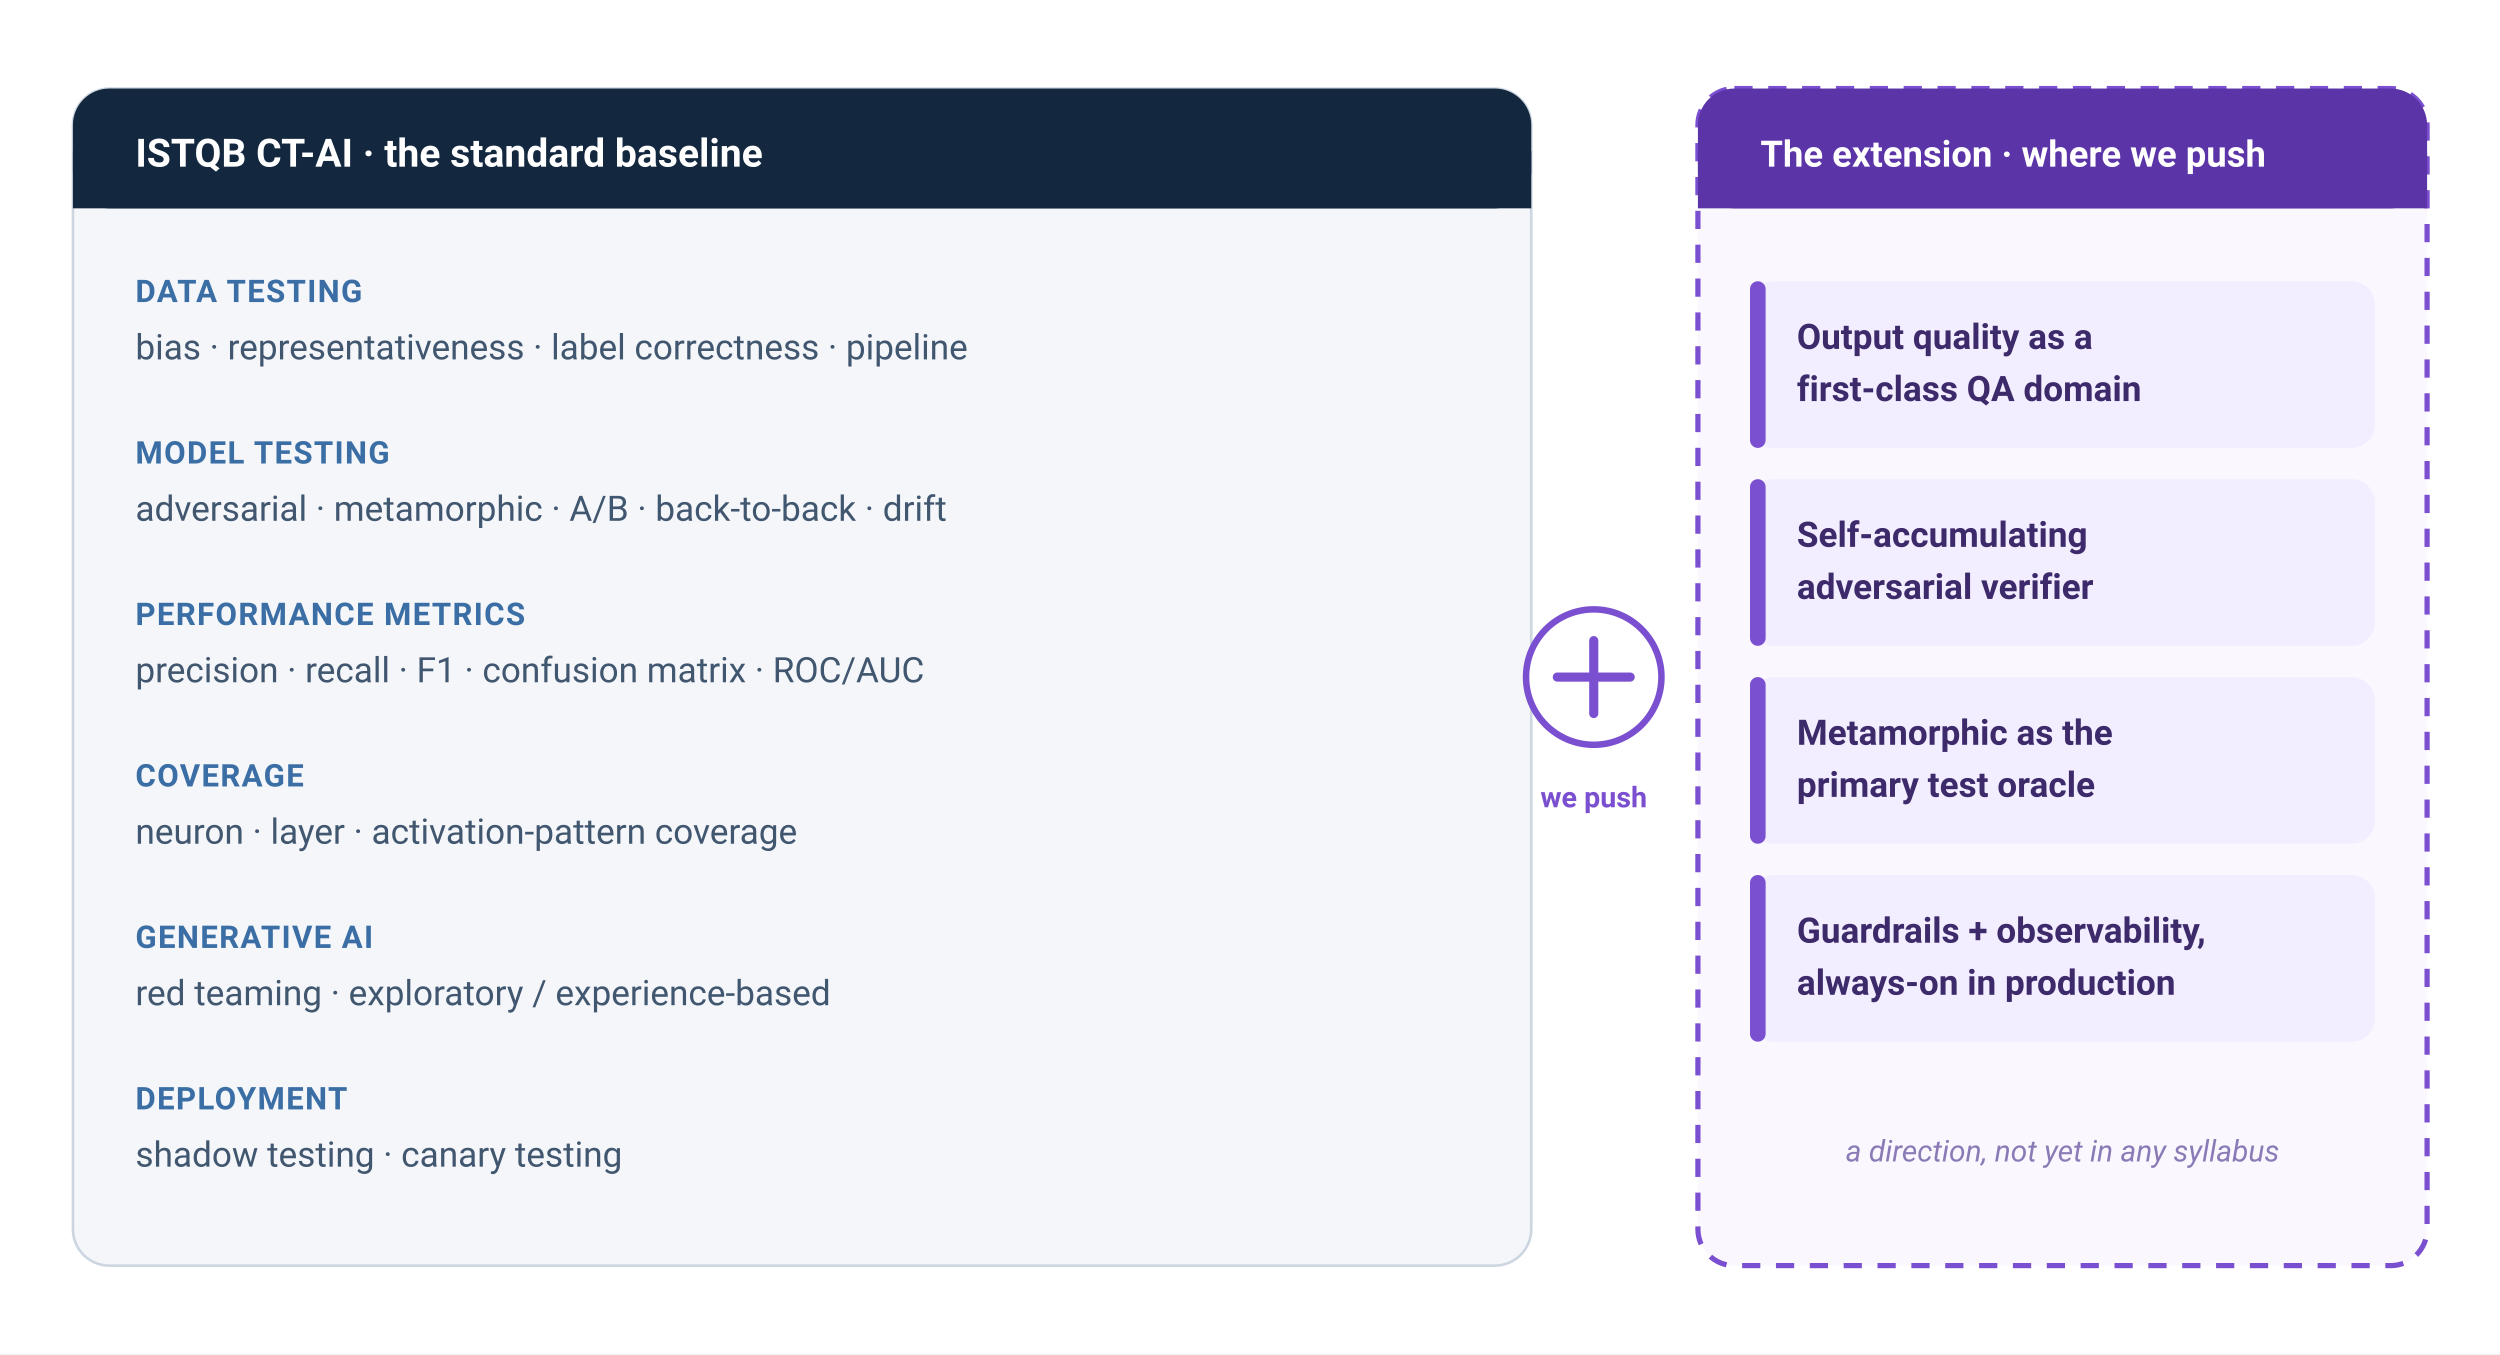
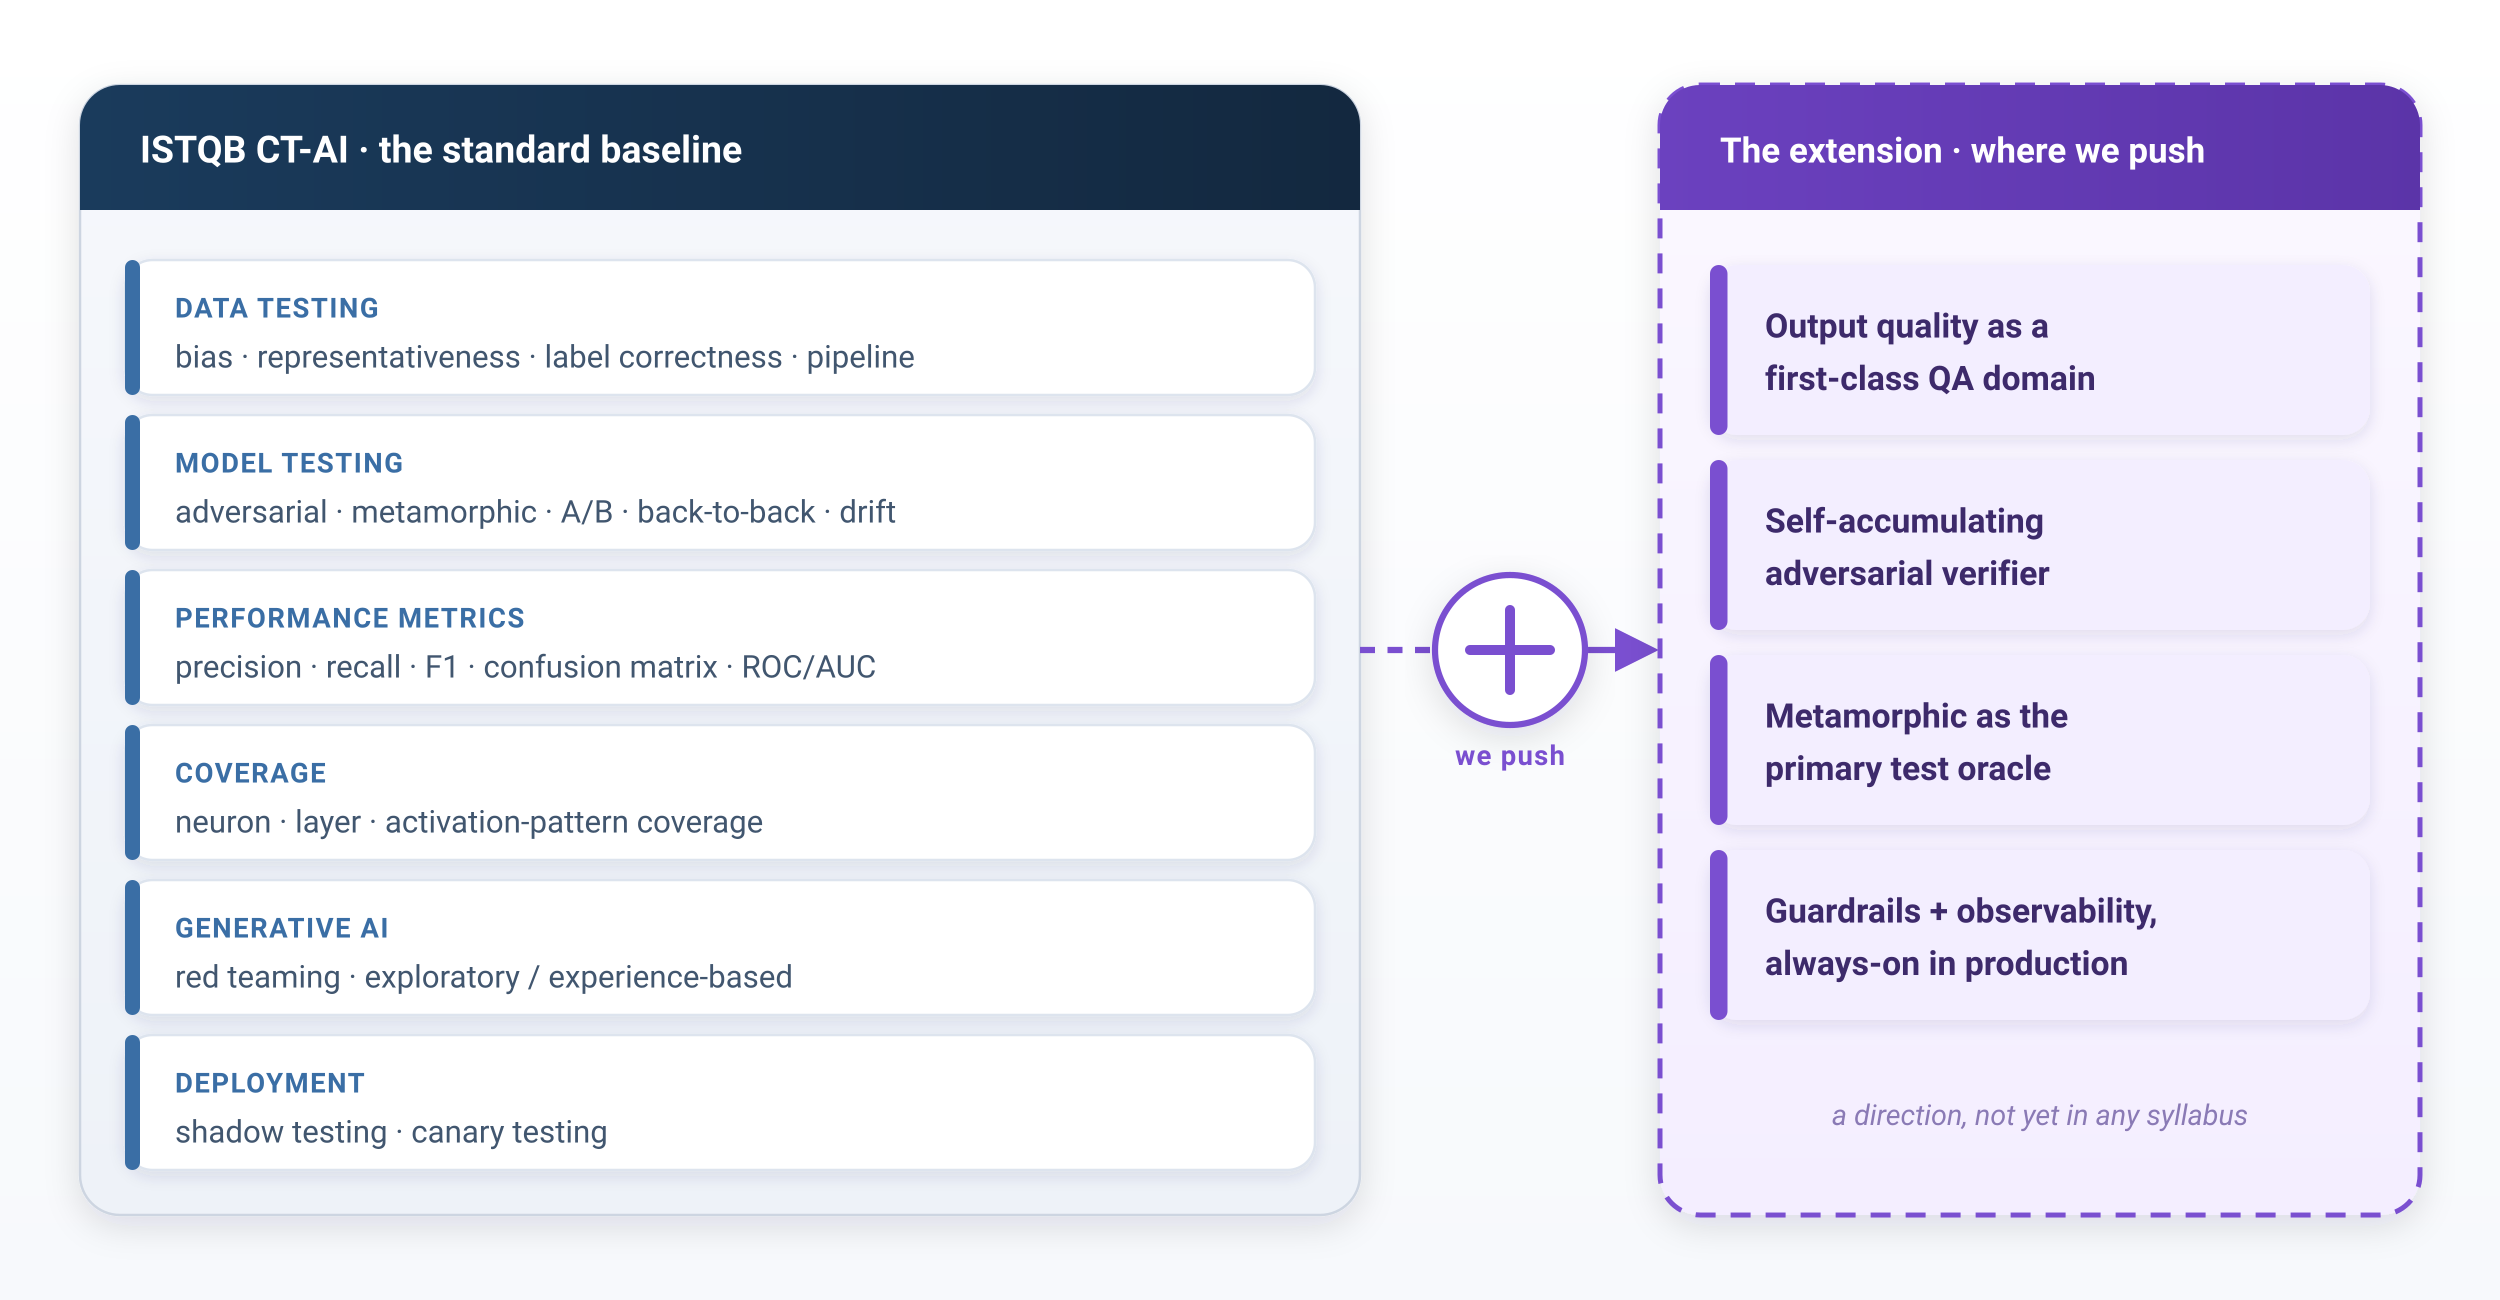
- <svg xmlns="http://www.w3.org/2000/svg" viewBox="0 0 960 520" role="img" font-family="-apple-system,Segoe UI,Roboto,Helvetica,Arial,sans-serif" aria-label="The ISTQB CT-AI syllabus is the standard baseline: data testing, model testing (adversarial, metamorphic, A/B, back-to-back, drift), performance metrics, GenAI red teaming, and shadow/canary deployment testing. The extension, beyond the syllabus, is treating output quality as a first-class QA domain, a self-accumulating adversarial verifier, metamorphic as the primary oracle, and always-on guardrails plus observability.">
-   <rect width="960" height="520" fill="#ffffff" />
-   <rect x="28" y="34" width="560" height="452" rx="14" fill="#f4f6fa" stroke="#cdd5e1" />
-   <rect x="28" y="34" width="560" height="46" rx="14" fill="#13283f" />
-   <rect x="28" y="58" width="560" height="22" fill="#13283f" />
-   <text x="52" y="64" font-size="15" font-weight="700" fill="#ffffff">ISTQB CT-AI · the standard baseline</text>
-   <g font-size="13.5">
-     <text x="52" y="116" font-size="12" font-weight="700" fill="#3a6ea5" letter-spacing="0.5">DATA TESTING</text>
-     <text x="52" y="138" fill="#41566f">bias · representativeness · label correctness · pipeline</text>
-     <text x="52" y="178" font-size="12" font-weight="700" fill="#3a6ea5" letter-spacing="0.5">MODEL TESTING</text>
-     <text x="52" y="200" fill="#41566f">adversarial · metamorphic · A/B · back-to-back · drift</text>
-     <text x="52" y="240" font-size="12" font-weight="700" fill="#3a6ea5" letter-spacing="0.5">PERFORMANCE METRICS</text>
-     <text x="52" y="262" fill="#41566f">precision · recall · F1 · confusion matrix · ROC/AUC</text>
-     <text x="52" y="302" font-size="12" font-weight="700" fill="#3a6ea5" letter-spacing="0.5">COVERAGE</text>
-     <text x="52" y="324" fill="#41566f">neuron · layer · activation-pattern coverage</text>
-     <text x="52" y="364" font-size="12" font-weight="700" fill="#3a6ea5" letter-spacing="0.5">GENERATIVE AI</text>
-     <text x="52" y="386" fill="#41566f">red teaming · exploratory / experience-based</text>
-     <text x="52" y="426" font-size="12" font-weight="700" fill="#3a6ea5" letter-spacing="0.5">DEPLOYMENT</text>
-     <text x="52" y="448" fill="#41566f">shadow testing · canary testing</text>
+ <svg xmlns="http://www.w3.org/2000/svg" viewBox="0 0 1000 520" role="img" font-family="Montserrat,-apple-system,Segoe UI,Roboto,Helvetica,Arial,sans-serif" aria-label="The ISTQB CT-AI syllabus is the standard baseline: data testing, model testing (adversarial, metamorphic, A/B, back-to-back, drift), performance metrics, coverage, GenAI red teaming, and shadow/canary deployment testing. The extension, beyond the syllabus, is treating output quality as a first-class QA domain, a self-accumulating adversarial verifier, metamorphic as the primary oracle, and always-on guardrails plus observability.">
+   <defs>
+     <linearGradient id="f3-bg" x1="0" y1="0" x2="0" y2="1">
+       <stop offset="0" stop-color="#ffffff" />
+       <stop offset="1" stop-color="#f7f9fc" />
+     </linearGradient>
+     <linearGradient id="f3-left" x1="0" y1="0" x2="0" y2="1">
+       <stop offset="0" stop-color="#f6f8fc" />
+       <stop offset="1" stop-color="#eef2f8" />
+     </linearGradient>
+     <linearGradient id="f3-right" x1="0" y1="0" x2="0" y2="1">
+       <stop offset="0" stop-color="#fbf8ff" />
+       <stop offset="1" stop-color="#f4eeff" />
+     </linearGradient>
+     <linearGradient id="f3-hdr-l" x1="0" y1="0" x2="1" y2="0">
+       <stop offset="0" stop-color="#1a3b5c" />
+       <stop offset="1" stop-color="#13283f" />
+     </linearGradient>
+     <linearGradient id="f3-hdr-r" x1="0" y1="0" x2="1" y2="0">
+       <stop offset="0" stop-color="#6b41bf" />
+       <stop offset="1" stop-color="#5b34a8" />
+     </linearGradient>
+     <filter id="f3-shadow" x="-20%" y="-20%" width="140%" height="160%">
+       <feDropShadow dx="0" dy="4" stdDeviation="7" flood-color="#13283f" flood-opacity="0.12" />
+     </filter>
+     <filter id="f3-soft" x="-30%" y="-30%" width="160%" height="160%">
+       <feDropShadow dx="0" dy="2" stdDeviation="3" flood-color="#3d2a6b" flood-opacity="0.12" />
+     </filter>
+     <marker id="f3-arrow" viewBox="0 0 10 10" refX="8" refY="5" markerWidth="7" markerHeight="7" orient="auto-start-reverse">
+       <path d="M0 0L10 5L0 10z" fill="#7a4fd0" />
+     </marker>
+     <clipPath id="f3-clipL">
+       <rect x="32" y="34" width="512" height="452" rx="16" />
+     </clipPath>
+     <clipPath id="f3-clipR">
+       <rect x="664" y="34" width="304" height="452" rx="16" />
+     </clipPath>
+   </defs>
+   <rect width="1000" height="520" fill="url(#f3-bg)" />
+   <g filter="url(#f3-shadow)">
+     <rect x="32" y="34" width="512" height="452" rx="16" fill="url(#f3-left)" stroke="#cdd5e1" />
  </g>
-   <circle cx="612" cy="260" r="26" fill="#ffffff" stroke="#7a4fd0" stroke-width="2.5" />
-   <line x1="612" y1="246" x2="612" y2="274" stroke="#7a4fd0" stroke-width="3.5" stroke-linecap="round" />
-   <line x1="598" y1="260" x2="626" y2="260" stroke="#7a4fd0" stroke-width="3.5" stroke-linecap="round" />
-   <text x="612" y="310" text-anchor="middle" font-size="11" fill="#7a4fd0" font-weight="600">we push</text>
-   <rect x="652" y="34" width="280" height="452" rx="14" fill="#faf7ff" stroke="#7a4fd0" stroke-width="2" stroke-dasharray="7 6" />
-   <rect x="652" y="34" width="280" height="46" rx="14" fill="#5b34a8" />
-   <rect x="652" y="58" width="280" height="22" fill="#5b34a8" />
-   <text x="676" y="64" font-size="14" font-weight="700" fill="#ffffff">The extension · where we push</text>
+   <g clip-path="url(#f3-clipL)">
+     <rect x="32" y="34" width="512" height="50" fill="url(#f3-hdr-l)" />
+   </g>
+   <text x="56" y="65" font-size="15" font-weight="700" fill="#ffffff">ISTQB CT-AI · the standard baseline</text>
+   <g>
+     <g filter="url(#f3-soft)">
+       <rect x="50" y="104" width="476" height="54" rx="11" fill="#ffffff" stroke="#dde4ee" />
+     </g>
+     <rect x="50" y="104" width="6" height="54" rx="3" fill="#3a6ea5" />
+     <text x="70" y="127" font-size="11" font-weight="700" fill="#3a6ea5" letter-spacing="0.6">DATA TESTING</text>
+     <text x="70" y="147" font-size="12.5" fill="#41566f">bias · representativeness · label correctness · pipeline</text>
+     <g filter="url(#f3-soft)">
+       <rect x="50" y="166" width="476" height="54" rx="11" fill="#ffffff" stroke="#dde4ee" />
+     </g>
+     <rect x="50" y="166" width="6" height="54" rx="3" fill="#3a6ea5" />
+     <text x="70" y="189" font-size="11" font-weight="700" fill="#3a6ea5" letter-spacing="0.6">MODEL TESTING</text>
+     <text x="70" y="209" font-size="12.5" fill="#41566f">adversarial · metamorphic · A/B · back-to-back · drift</text>
+     <g filter="url(#f3-soft)">
+       <rect x="50" y="228" width="476" height="54" rx="11" fill="#ffffff" stroke="#dde4ee" />
+     </g>
+     <rect x="50" y="228" width="6" height="54" rx="3" fill="#3a6ea5" />
+     <text x="70" y="251" font-size="11" font-weight="700" fill="#3a6ea5" letter-spacing="0.6">PERFORMANCE METRICS</text>
+     <text x="70" y="271" font-size="12.5" fill="#41566f">precision · recall · F1 · confusion matrix · ROC/AUC</text>
+     <g filter="url(#f3-soft)">
+       <rect x="50" y="290" width="476" height="54" rx="11" fill="#ffffff" stroke="#dde4ee" />
+     </g>
+     <rect x="50" y="290" width="6" height="54" rx="3" fill="#3a6ea5" />
+     <text x="70" y="313" font-size="11" font-weight="700" fill="#3a6ea5" letter-spacing="0.6">COVERAGE</text>
+     <text x="70" y="333" font-size="12.5" fill="#41566f">neuron · layer · activation-pattern coverage</text>
+     <g filter="url(#f3-soft)">
+       <rect x="50" y="352" width="476" height="54" rx="11" fill="#ffffff" stroke="#dde4ee" />
+     </g>
+     <rect x="50" y="352" width="6" height="54" rx="3" fill="#3a6ea5" />
+     <text x="70" y="375" font-size="11" font-weight="700" fill="#3a6ea5" letter-spacing="0.6">GENERATIVE AI</text>
+     <text x="70" y="395" font-size="12.5" fill="#41566f">red teaming · exploratory / experience-based</text>
+     <g filter="url(#f3-soft)">
+       <rect x="50" y="414" width="476" height="54" rx="11" fill="#ffffff" stroke="#dde4ee" />
+     </g>
+     <rect x="50" y="414" width="6" height="54" rx="3" fill="#3a6ea5" />
+     <text x="70" y="437" font-size="11" font-weight="700" fill="#3a6ea5" letter-spacing="0.6">DEPLOYMENT</text>
+     <text x="70" y="457" font-size="12.5" fill="#41566f">shadow testing · canary testing</text>
+   </g>
+   <line x1="544" y1="260" x2="582" y2="260" stroke="#7a4fd0" stroke-width="2.5" stroke-dasharray="6 5" />
+   <line x1="626" y1="260" x2="660" y2="260" stroke="#7a4fd0" stroke-width="2.5" marker-end="url(#f3-arrow)" />
+   <g filter="url(#f3-shadow)">
+     <circle cx="604" cy="260" r="30" fill="#ffffff" stroke="#7a4fd0" stroke-width="2.5" />
+   </g>
+   <line x1="604" y1="244" x2="604" y2="276" stroke="#7a4fd0" stroke-width="4" stroke-linecap="round" />
+   <line x1="588" y1="260" x2="620" y2="260" stroke="#7a4fd0" stroke-width="4" stroke-linecap="round" />
+   <text x="604" y="306" text-anchor="middle" font-size="11" fill="#7a4fd0" font-weight="700" letter-spacing="0.5">we push</text>
+   <g filter="url(#f3-shadow)">
+     <rect x="664" y="34" width="304" height="452" rx="16" fill="url(#f3-right)" stroke="#7a4fd0" stroke-width="2" stroke-dasharray="8 6" />
+   </g>
+   <g clip-path="url(#f3-clipR)">
+     <rect x="664" y="34" width="304" height="50" fill="url(#f3-hdr-r)" />
+   </g>
+   <text x="688" y="65" font-size="14" font-weight="700" fill="#ffffff">The extension · where we push</text>
  <g font-size="13.5" font-weight="600" fill="#3d2a6b">
-     <rect x="672" y="108" width="240" height="64" rx="9" fill="#f3eeff" />
-     <rect x="672" y="108" width="6" height="64" rx="3" fill="#7a4fd0" />
-     <text x="690" y="134">Output quality as a</text>
-     <text x="690" y="154">first-class QA domain</text>
-     <rect x="672" y="184" width="240" height="64" rx="9" fill="#f3eeff" />
-     <rect x="672" y="184" width="6" height="64" rx="3" fill="#7a4fd0" />
-     <text x="690" y="210">Self-accumulating</text>
-     <text x="690" y="230">adversarial verifier</text>
-     <rect x="672" y="260" width="240" height="64" rx="9" fill="#f3eeff" />
-     <rect x="672" y="260" width="6" height="64" rx="3" fill="#7a4fd0" />
-     <text x="690" y="286">Metamorphic as the</text>
-     <text x="690" y="306">primary test oracle</text>
-     <rect x="672" y="336" width="240" height="64" rx="9" fill="#f3eeff" />
-     <rect x="672" y="336" width="6" height="64" rx="3" fill="#7a4fd0" />
-     <text x="690" y="362">Guardrails + observability,</text>
-     <text x="690" y="382">always-on in production</text>
+     <g filter="url(#f3-soft)">
+       <rect x="684" y="106" width="264" height="68" rx="11" fill="#f3eeff" />
+     </g>
+     <rect x="684" y="106" width="7" height="68" rx="3.5" fill="#7a4fd0" />
+     <text x="706" y="135">Output quality as a</text>
+     <text x="706" y="156">first-class QA domain</text>
+     <g filter="url(#f3-soft)">
+       <rect x="684" y="184" width="264" height="68" rx="11" fill="#f3eeff" />
+     </g>
+     <rect x="684" y="184" width="7" height="68" rx="3.5" fill="#7a4fd0" />
+     <text x="706" y="213">Self-accumulating</text>
+     <text x="706" y="234">adversarial verifier</text>
+     <g filter="url(#f3-soft)">
+       <rect x="684" y="262" width="264" height="68" rx="11" fill="#f3eeff" />
+     </g>
+     <rect x="684" y="262" width="7" height="68" rx="3.5" fill="#7a4fd0" />
+     <text x="706" y="291">Metamorphic as the</text>
+     <text x="706" y="312">primary test oracle</text>
+     <g filter="url(#f3-soft)">
+       <rect x="684" y="340" width="264" height="68" rx="11" fill="#f3eeff" />
+     </g>
+     <rect x="684" y="340" width="7" height="68" rx="3.5" fill="#7a4fd0" />
+     <text x="706" y="369">Guardrails + observability,</text>
+     <text x="706" y="390">always-on in production</text>
  </g>
-   <text x="792" y="446" text-anchor="middle" font-size="11.5" fill="#8a7ab5" font-style="italic">a direction, not yet in any syllabus</text>
+   <text x="816" y="450" text-anchor="middle" font-size="11.5" fill="#8a7ab5" font-style="italic">a direction, not yet in any syllabus</text>
</svg>
